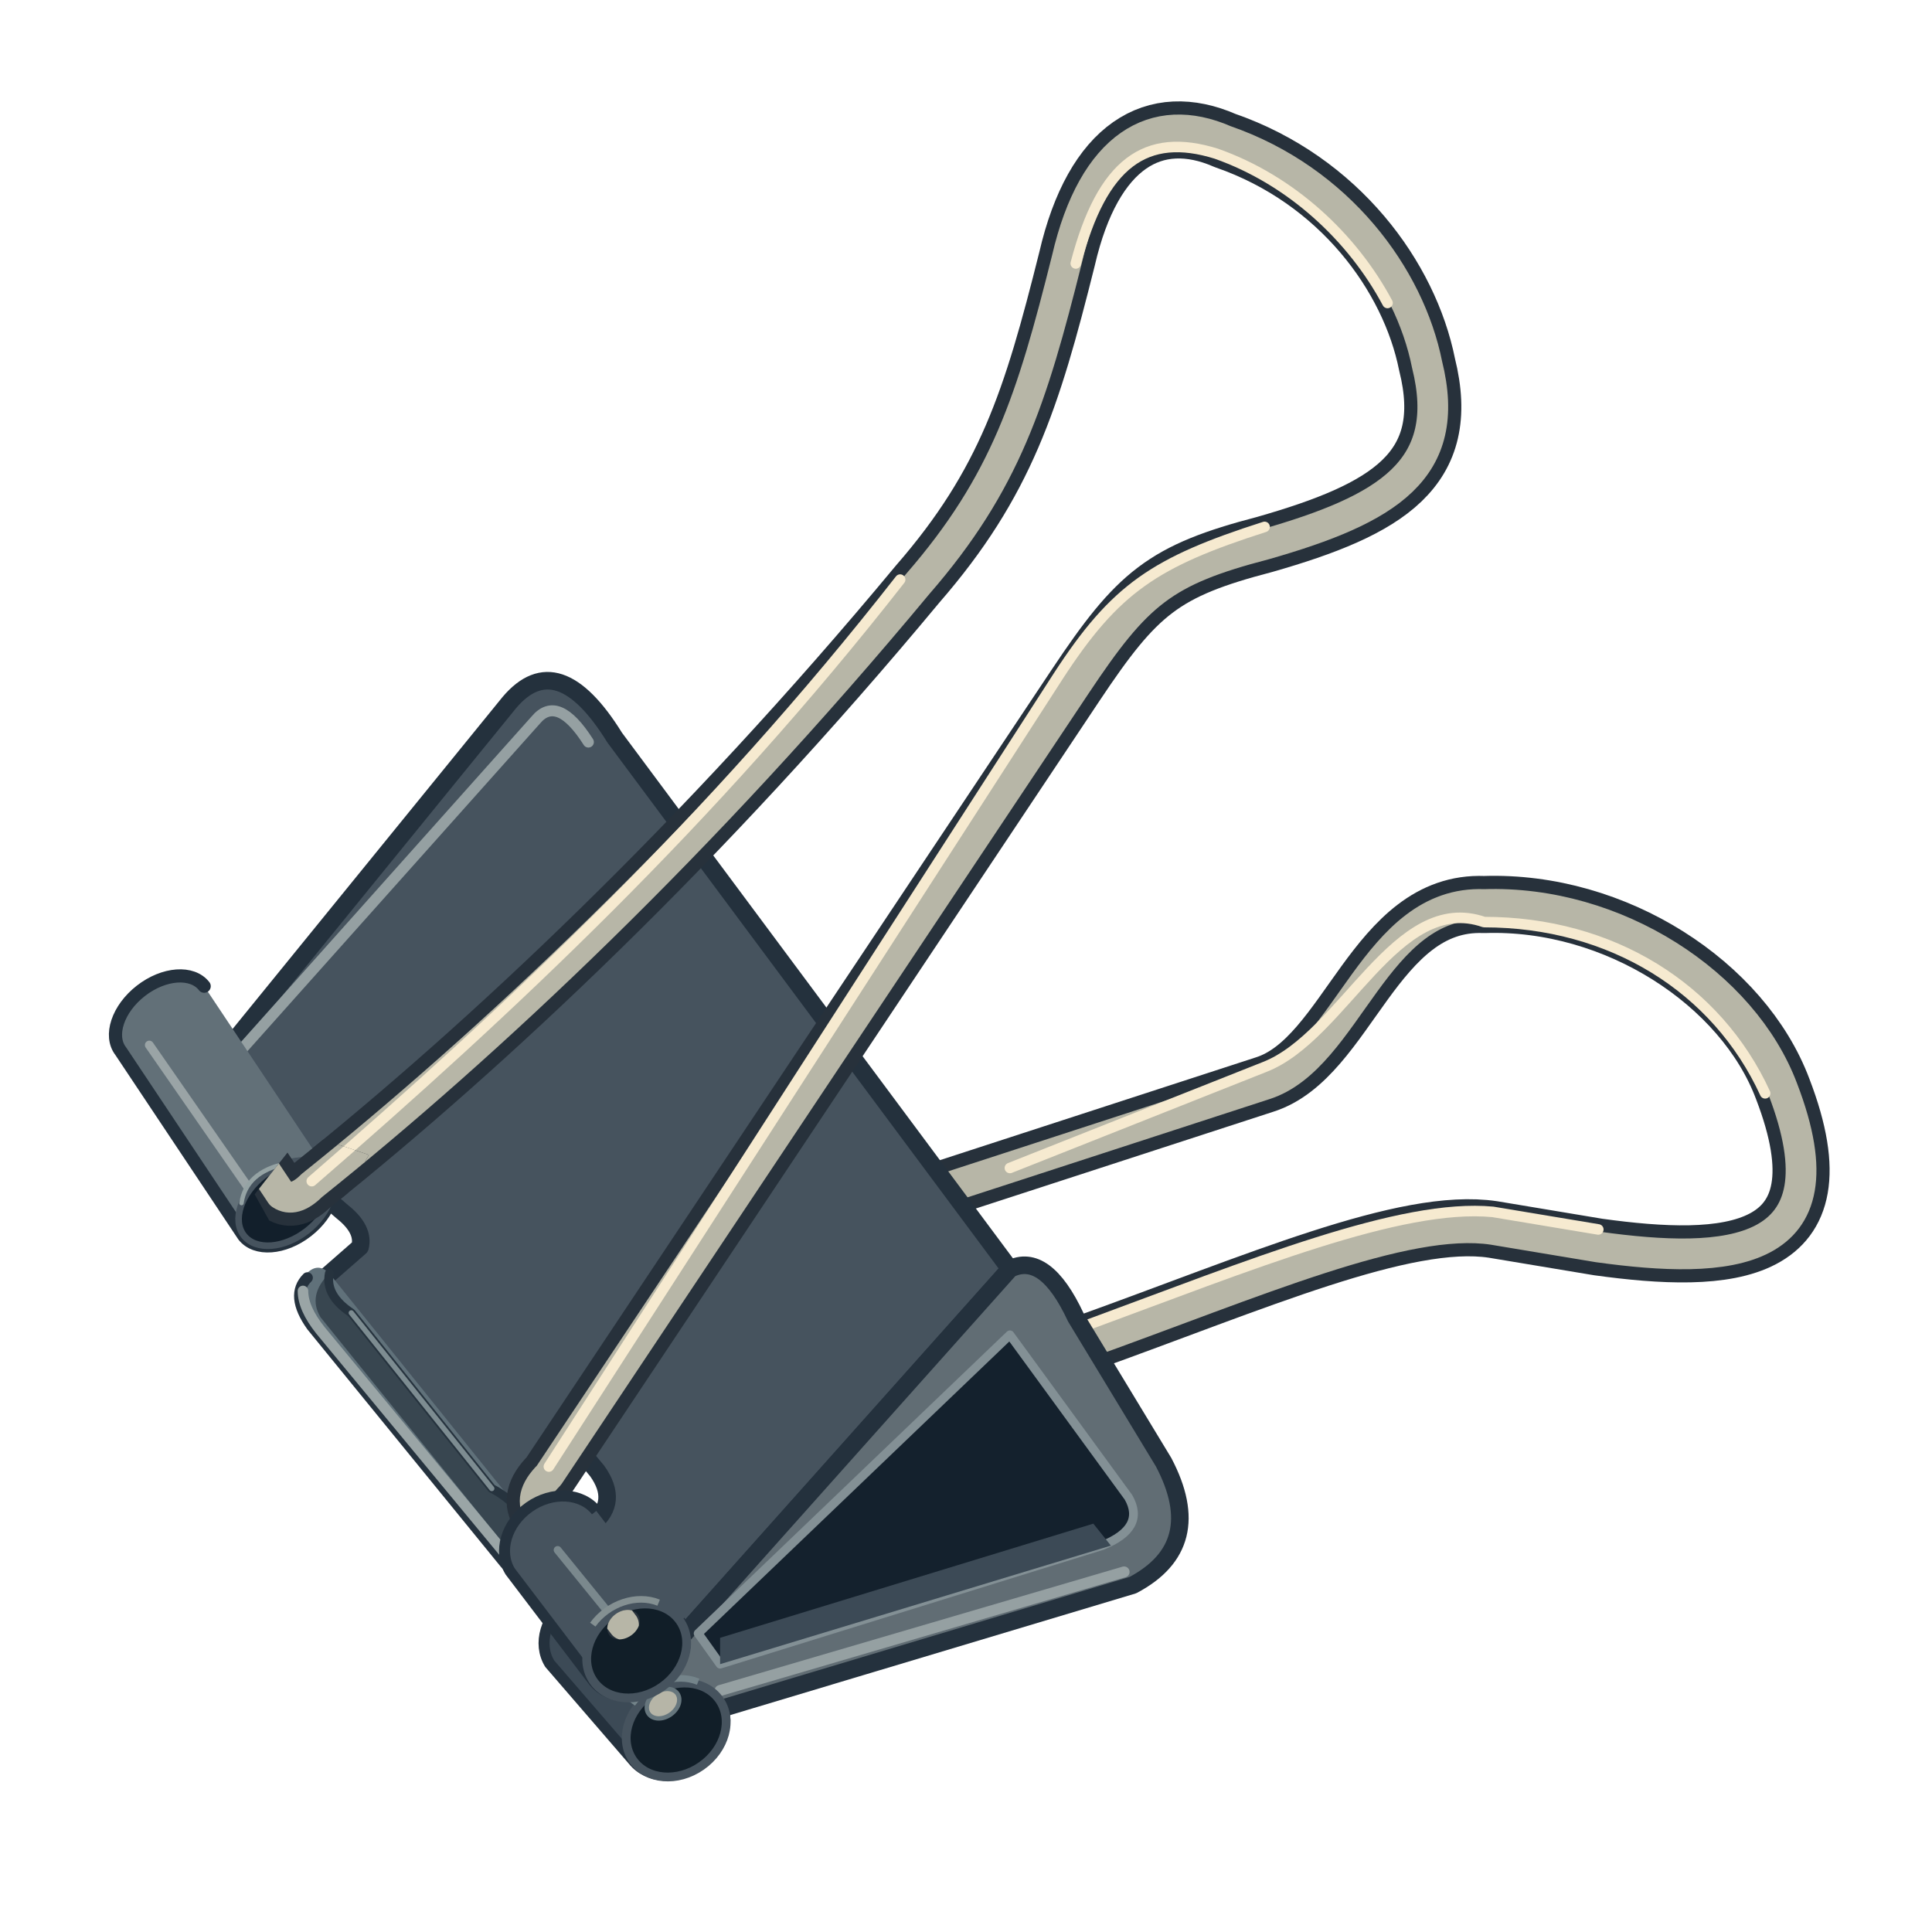
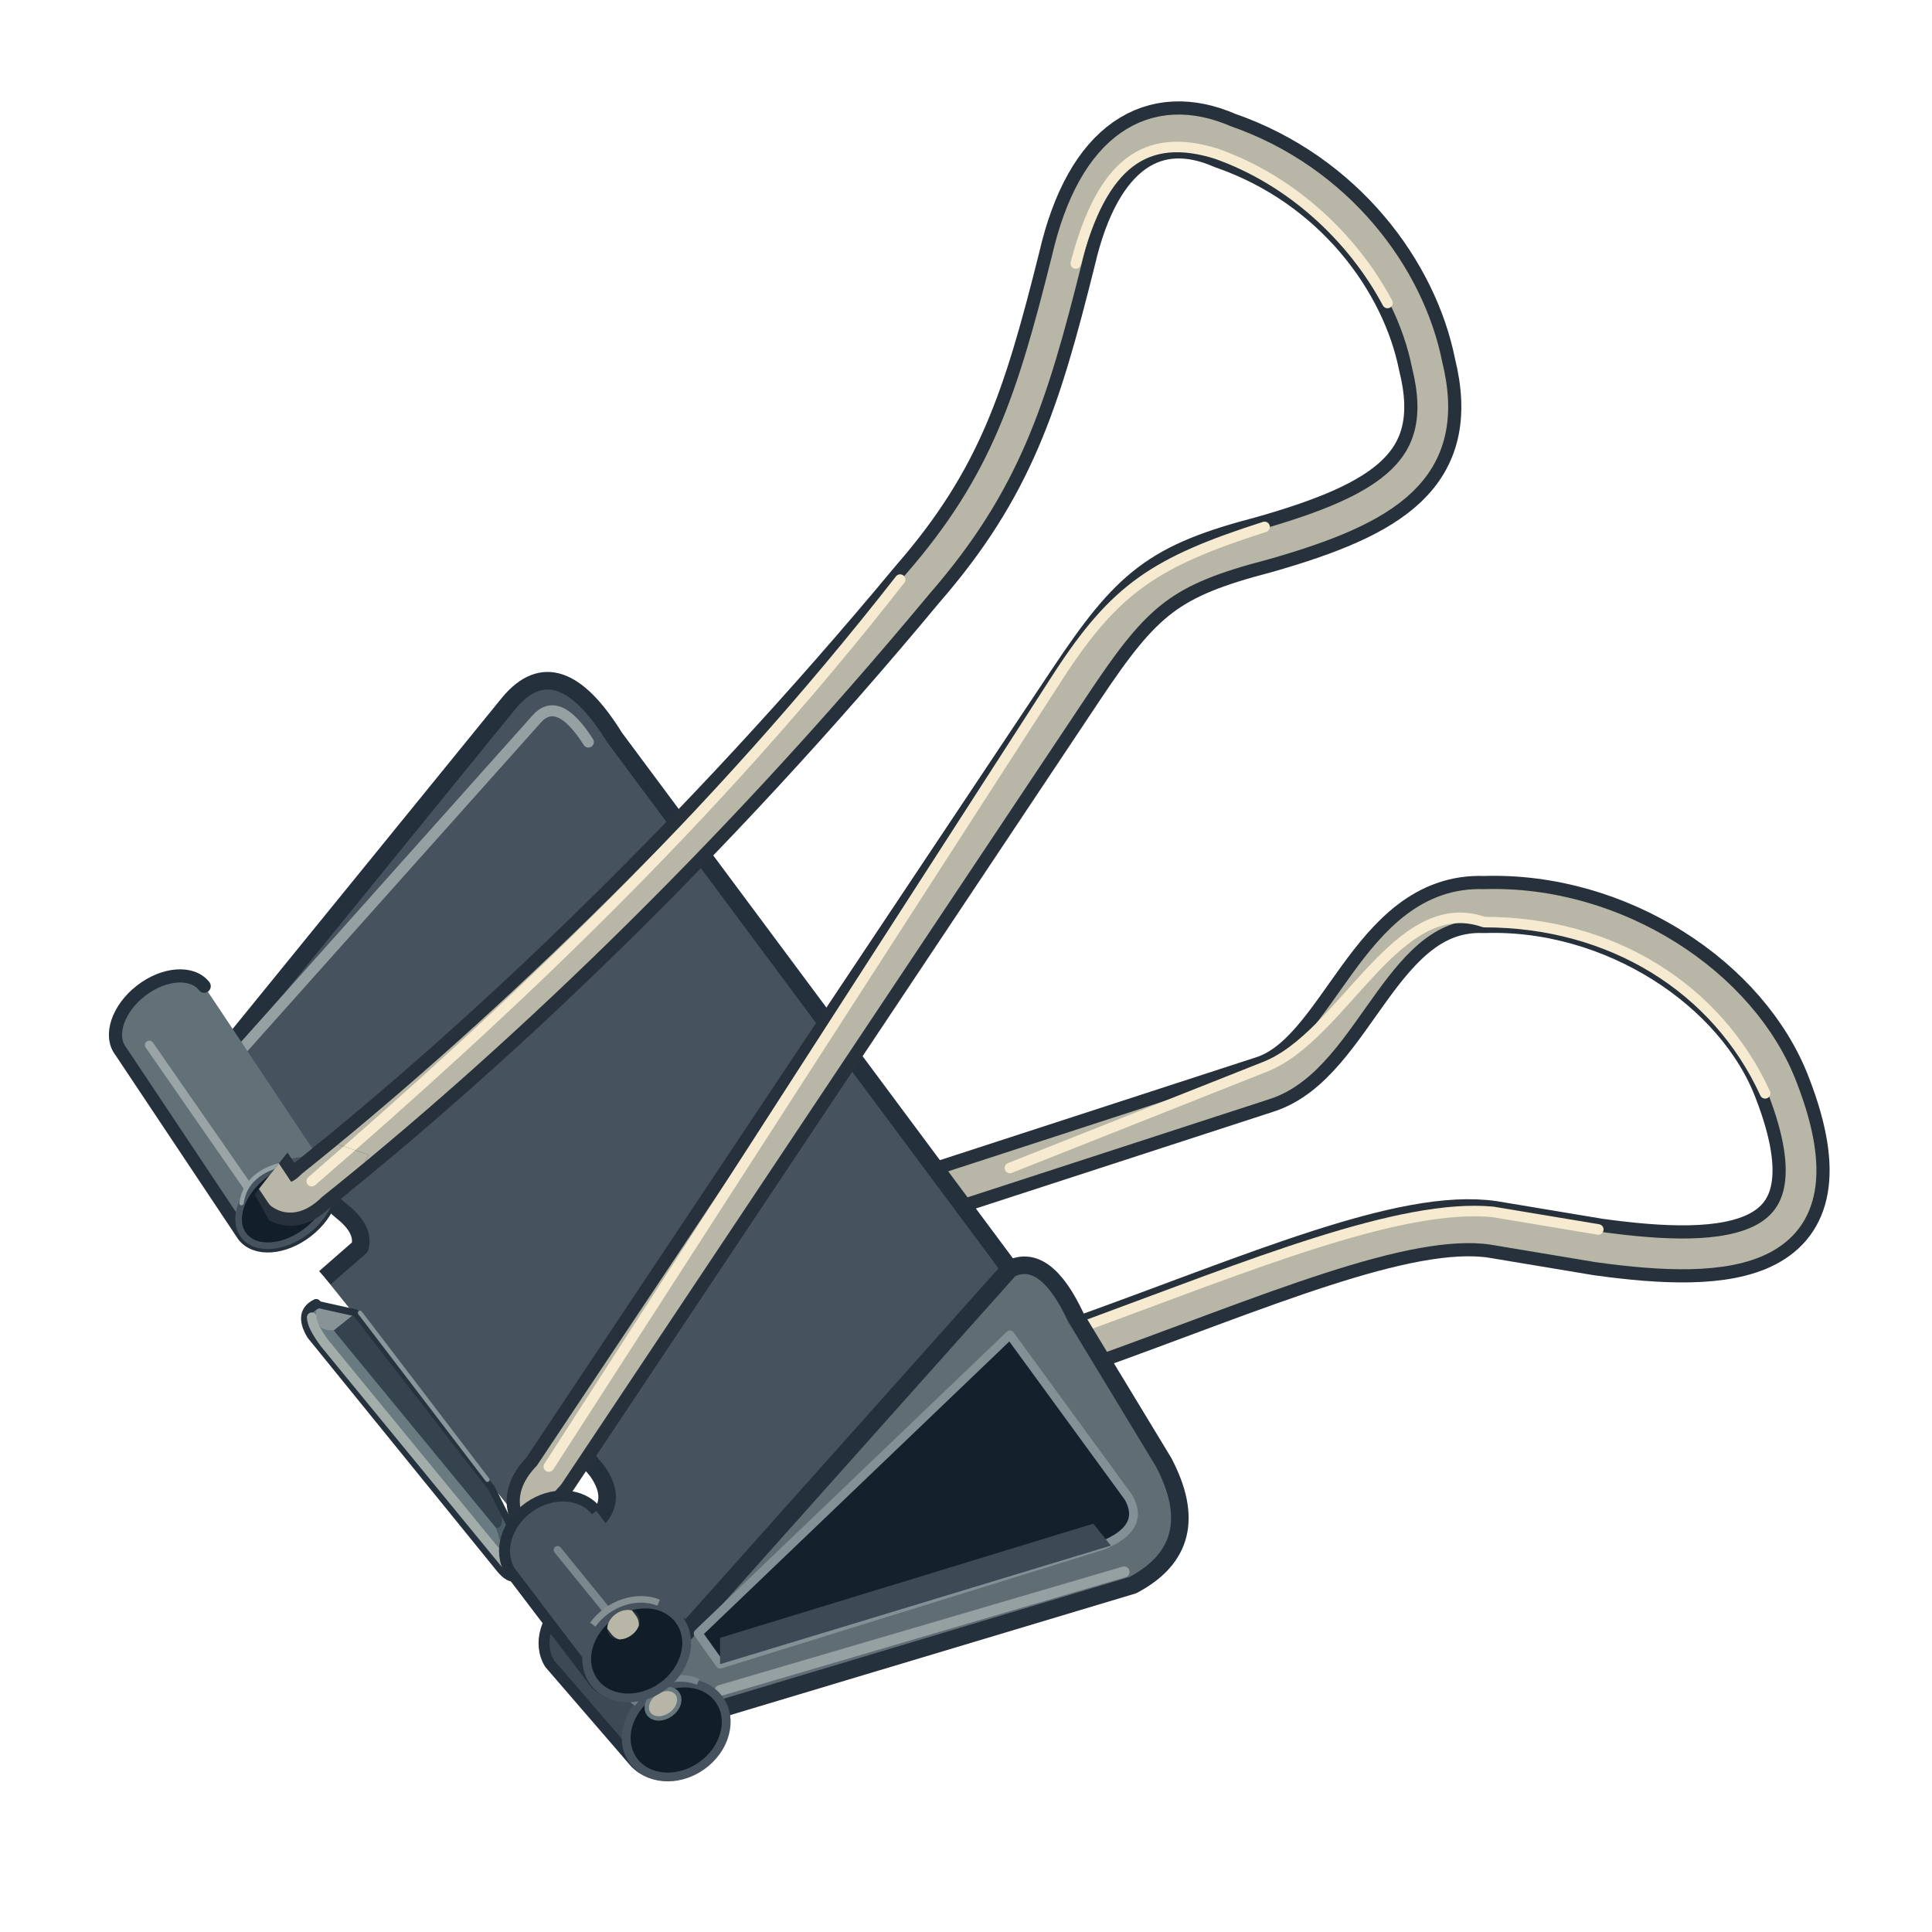
<svg xmlns="http://www.w3.org/2000/svg" width="160" height="160" viewBox="260 160 440 440">
  <g id="rear-lever" fill="none" stroke-linecap="round" stroke-linejoin="round">
    <path d="M465 434 L548 407 C567 401 573 365 598 366 C628 365 657 384 666 408 C681 447 653 448 624 444 L600 440 C580 437 546 452 507 466" stroke="#27313b" stroke-width="13" />
    <path d="M465 434 L548 407 C567 401 573 365 598 366 C628 365 657 384 666 408 C681 447 653 448 624 444 L600 440 C580 437 546 452 507 466" stroke="#b7b6a7" stroke-width="7" />
    <path d="M490 426 L548 403 C566 396 578 363 598 370 C627 370 651 385 662 409 M624 440 L600 436 C579 434 545 448 507 462" stroke="#f6ead0" stroke-width="2.4" />
  </g>
  <g id="study-rear-wall" stroke-linejoin="round">
    <path d="M404.8 525.1 L423.8 547.1 A12 10 -35 0 1 404.2 560.9 L385.2 538.9 A12 10 -35 0 1 404.8 525.1 Z" fill="#3c4a56" stroke="#24313d" stroke-width="2.5" />
  </g>
  <g id="spring-body" stroke="#24313d" stroke-width="4" stroke-linejoin="round">
    <path d="M302 411 L376 320 Q387 307 400 328 L490 449 L407 542 L395 518 L395 507 Q401 502 396 495 L391 489 Q386 490 382 498 L378 504 L383 512 L334 451 L342 444 Q343 440 338 436 L331 430 L324 438 Z" fill="#46535e" stroke="none" />
    <path d="M334 451 L342 444 Q343 440 338 436 L331 430 L324 438 L302 411 L376 320 Q387 307 400 328 L490 449 L407 542 L395 518 L395 507 Q401 502 396 495 L391 489 Q386 490 382 498 L378 504 L383 512" fill="none" />
    <path d="M407 542 L490 449 Q498 445 505 460 L525 493 Q535 512 518 521 L418 551 Z" fill="#616d74" />
    <path d="M419 532 L490 464 L517 501 Q521 508 511 512 L424 539 Z" fill="#14212d" stroke="#839095" stroke-width="2" />
    <path d="M424 533 L509 507 L513 512 L424 539 Z" fill="#3c4a56" stroke="none" />
    <path d="M307 408 L382 324 Q387 318 394 329 M424 545 L516 518" fill="none" stroke="#95a0a2" stroke-width="2.5" stroke-linecap="round" />
  </g>
  <g id="central-lip" stroke-linejoin="round" stroke-linecap="round">
-     <path d="M335 450 L384 511 Q388 518 381 520 Q377 520 374 516 L331 463 Q325 456 329 451 Q332 447 335 450 Z" fill="#60717a" />
-     <path d="M335 450 Q334 455 340 459 L372 499 Q376 502 378 507 L384 511 Q386 517 381 518 L375 512 L333 460 Q330 455 335 450 Z" fill="#384650" />
-     <path d="M330 451 Q326 455 331 462 L375 516 Q380 522 385 516" fill="none" stroke="#25323e" stroke-width="2.5" />
-     <path d="M329 454 Q329 458 333 463 L376 515 Q379 518 382 517" fill="none" stroke="#9aa5a6" stroke-width="2.4" />
-     <path d="M335 450 Q334 455 340 459 L372 499 Q378 502 384 511" fill="none" stroke="#26333e" stroke-width="2" />
-     <path d="M340 459 L372 499" fill="none" stroke="#7d8c91" stroke-width="1.2" />
+     <path d="M341 459 L372 499 Q373 501 374 504 L380 515 Q378 521 374 517 L331 464 Q328 459 332 457 Z" fill="#697a81" />
+     <path d="M341 459 L372 499 L376 508 Q375 511 373 508 L336 463 Q334 460 336 459 Z" fill="#34434e" />
+     <path d="M332 457 L341 459 L336 463 Q332 463 332 460 Z" fill="#879397" />
+     <path d="M372 499 L380 515 Q379 519 376 518 L373 508 Q375 508 374 504 Z" fill="#4a5c66" />
+     <path d="M332 457 Q328 459 331 464 L374 517 Q378 522 380 515" fill="none" stroke="#25323e" stroke-width="2.3" />
+     <path d="M331 460 Q331 462 334 466 L375 516 Q377 518 378 517" fill="none" stroke="#a2aca9" stroke-width="2.2" />
+     <path d="M332 457 L341 459 L372 499 L380 515" fill="none" stroke="#26333e" stroke-width="1.6" />
+     <path d="M342 459 L371 497" fill="none" stroke="#87979b" stroke-width="1" />
  </g>
  <g id="front-lever" fill="none" stroke-linecap="round" stroke-linejoin="round">
    <defs>
      <clipPath id="front-wire-exit-window">
        <path d="M318 432 L329 418 L344 423 L334 441 L323 441 Z" />
        <ellipse cx="402" cy="530" rx="4" ry="3" transform="rotate(-35 402 530)" />
      </clipPath>
    </defs>
    <path d="M310 411 L324 432 Q327 434 331 430 C371 398 420 352 469 293 C489 270 495 251 503 219 C509 193 523 185 539 192 C565 201 581 223 585 243 C591 267 576 276 548 284 C525 290 519 295 505 316 L385 496 Q380 501 383 505 L402 530" stroke="#27313b" stroke-width="13" />
    <path d="M310 411 L324 432 Q327 434 331 430 C371 398 420 352 469 293 C489 270 495 251 503 219 C509 193 523 185 539 192 C565 201 581 223 585 243 C591 267 576 276 548 284 C525 290 519 295 505 316 L385 496 Q380 501 383 505 L402 530" stroke="#b7b6a7" stroke-width="7" />
    <path d="M331 429 C376 390 422 347 465 292 M505 220 C511 197 521 190 537 195 C554 201 568 214 576 229 M548 280 C523 288 514 294 501 314 L385 494" stroke="#f6ead0" stroke-width="2.4" />
  </g>
  <g id="rolled-sockets" stroke-linejoin="round" stroke-linecap="round">
    <path d="M306.5 384.6 L334.5 426.6 A12 8 -38 0 1 315.5 441.4 L287.5 399.4 A12 8 -38 0 1 306.5 384.6 Z" fill="#627078" />
    <path d="M334.5 426.6 A12 8 -38 0 1 315.5 441.4 L287.5 399.4 A12 8 -38 0 1 306.5 384.6" fill="none" stroke="#24313d" stroke-width="3" />
    <path d="M294 398 L319 434" fill="none" stroke="#9aa4a6" stroke-width="2" />
    <ellipse cx="325" cy="434" rx="12" ry="8" transform="rotate(-38 325 434)" fill="#121f2b" stroke="#46535e" stroke-width="1.5" />
    <path d="M315 434 Q316 427 325 425" fill="none" stroke="#95a3a4" stroke-width="1" />
  </g>
  <g id="study-rear-mouth" stroke-linejoin="round">
    <ellipse cx="414" cy="554" rx="12" ry="10" transform="rotate(-35 414 554)" fill="#111e28" stroke="#46535e" stroke-width="2" />
    <path d="M404 548 A12 10 -35 0 1 419 543" fill="none" stroke="#74848a" stroke-width="1.5" />
    <ellipse cx="411" cy="548" rx="4" ry="3" transform="rotate(-35 411 548)" fill="#b6b5a7" stroke="#66767d" stroke-width="1" />
  </g>
  <g id="study-front-roll" stroke-linejoin="round">
    <path d="M395.8 504.1 L414.8 529.1 A12 10 -35 0 1 395.2 542.9 L376.2 517.9 A12 10 -35 0 1 395.8 504.1 Z" fill="#46535e" />
    <path d="M414.8 529.1 A12 10 -35 0 1 395.2 542.9 L376.2 517.9 A12 10 -35 0 1 395.8 504.1" fill="none" stroke="#24313d" stroke-width="2.5" />
    <path d="M387 513 L400 529" fill="none" stroke="#7a888d" stroke-width="1.8" stroke-linecap="round" />
    <ellipse cx="405" cy="536" rx="12" ry="10" transform="rotate(-35 405 536)" fill="#111e28" stroke="#46535e" stroke-width="2" />
    <path d="M395 530 A12 10 -35 0 1 410 525" fill="none" stroke="#849092" stroke-width="1.5" />
  </g>
  <g id="front-wire-exit">
    <use href="#front-lever" clip-path="url(#front-wire-exit-window)" />
  </g>
</svg>
